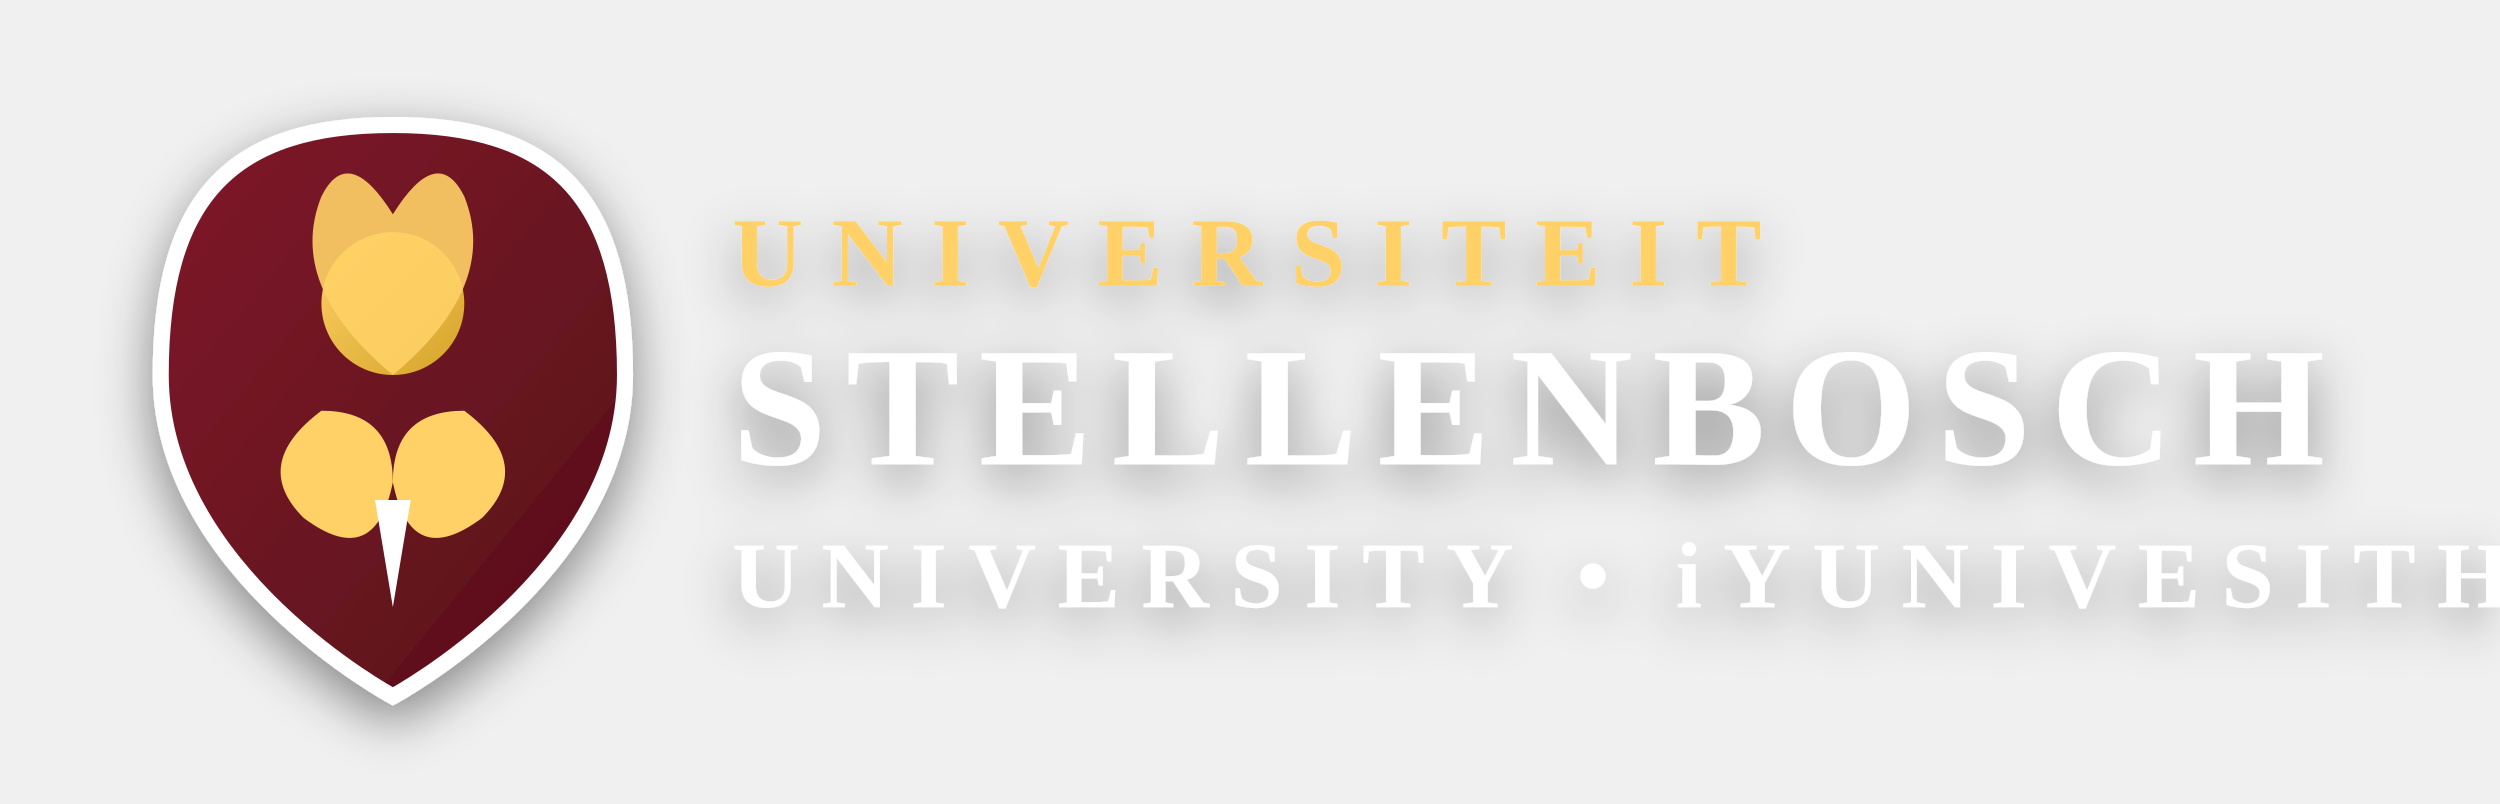
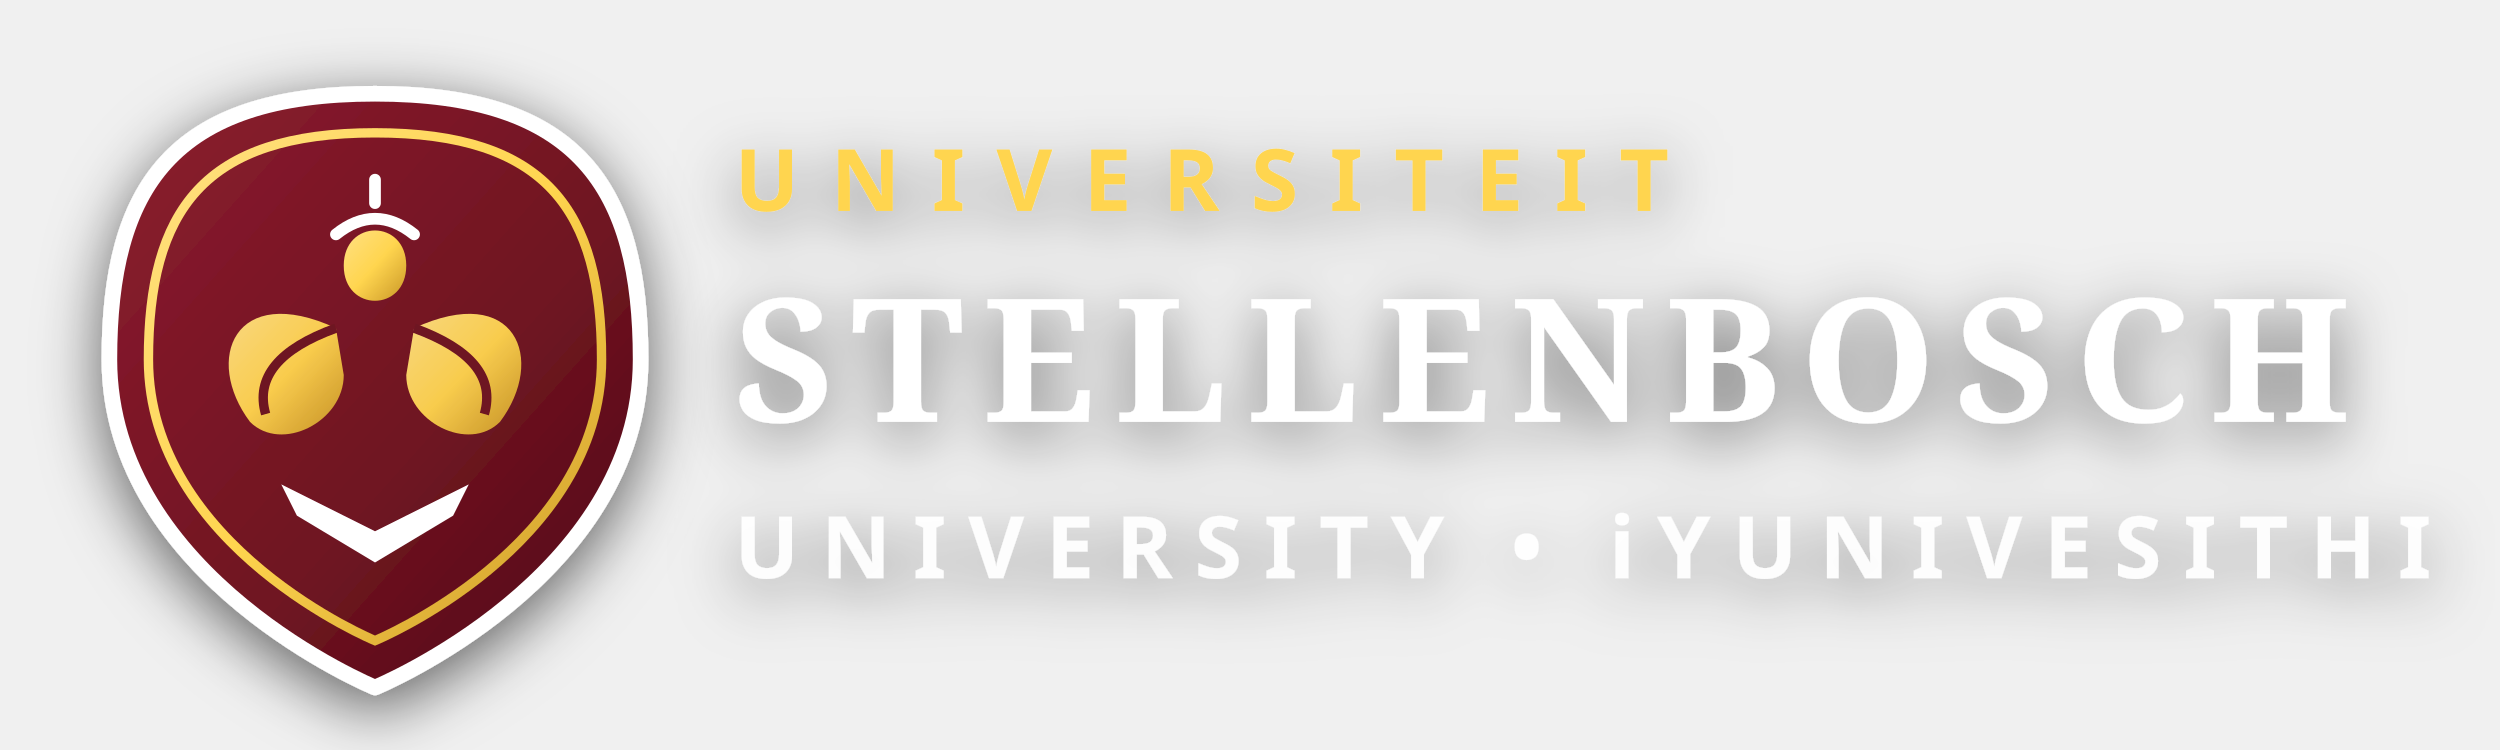
- <svg xmlns="http://www.w3.org/2000/svg" viewBox="0 0 280 90" fill="none" width="100%" height="100%">
+ <svg xmlns="http://www.w3.org/2000/svg" viewBox="0 0 320 96" fill="none" width="100%" height="100%">
  <defs>
-     <linearGradient id="su-maroon-grad" x1="0%" y1="0%" x2="100%" y2="100%">
-       <stop offset="0%" stop-color="#801b2a" />
-       <stop offset="100%" stop-color="#560e19" />
+     <linearGradient id="su-shield-grad" x1="0%" y1="0%" x2="100%" y2="100%">
+       <stop offset="0%" stop-color="#8c1d2e" />
+       <stop offset="60%" stop-color="#6e1321" />
+       <stop offset="100%" stop-color="#4e0a14" />
    </linearGradient>
    <linearGradient id="su-gold-grad" x1="0%" y1="0%" x2="100%" y2="100%">
-       <stop offset="0%" stop-color="#ffd166" />
-       <stop offset="100%" stop-color="#d4a329" />
+       <stop offset="0%" stop-color="#ffe082" />
+       <stop offset="50%" stop-color="#ffd54f" />
+       <stop offset="100%" stop-color="#c99726" />
    </linearGradient>
-     <filter id="su-glow" x="-20%" y="-20%" width="140%" height="140%">
-       <feDropShadow dx="0" dy="2" stdDeviation="3" flood-color="#000000" flood-opacity="0.45" />
+     <filter id="su-soft-glow" x="-20%" y="-20%" width="140%" height="140%">
+       <feDropShadow dx="0" dy="2" stdDeviation="4" flood-color="#000000" flood-opacity="0.6" />
    </filter>
  </defs>
-   <g transform="translate(14, 10)" filter="url(#su-glow)">
-     <path d="M30 4 C 48 4, 56 12, 56 32 C 56 54, 30 68, 30 68 C 30 68, 4 54, 4 32 C 4 12, 12 4, 30 4 Z" fill="url(#su-maroon-grad)" stroke="#ffffff" stroke-width="1.8" />
-     <circle cx="30" cy="24" r="8" fill="url(#su-gold-grad)" />
-     <path d="M30 14 Q 35 6, 38 12 Q 42 22, 30 32 Q 18 22, 22 12 Q 25 6, 30 14 Z" fill="#ffd166" opacity="0.9" />
-     <path d="M22 36 Q 14 42, 20 48 Q 28 54, 30 44 Q 30 36, 22 36 Z" fill="#ffd166" />
-     <path d="M38 36 Q 46 42, 40 48 Q 32 54, 30 44 Q 30 36, 38 36 Z" fill="#ffd166" />
-     <path d="M28 46 L 32 46 L 30 58 Z" fill="#ffffff" />
+   <g transform="translate(10, 8)" filter="url(#su-soft-glow)">
+     <path d="M38 4 C 64 4, 72 16, 72 38 C 72 66, 38 80, 38 80 C 38 80, 4 66, 4 38 C 4 16, 12 4, 38 4 Z" fill="url(#su-shield-grad)" stroke="#ffffff" stroke-width="2" stroke-linejoin="round" />
+     <path d="M38 9 C 60 9, 67 19, 67 38 C 67 62, 38 74, 38 74 C 38 74, 9 62, 9 38 C 9 19, 16 9, 38 9 Z" fill="none" stroke="url(#su-gold-grad)" stroke-width="1.2" />
+     <path d="M34 26 C 34 20, 42 20, 42 26 C 42 32, 34 32, 34 26 Z" fill="url(#su-gold-grad)" />
+     <path d="M33 22 Q 38 18, 43 22" stroke="#ffffff" stroke-width="1.5" fill="none" stroke-linecap="round" />
+     <line x1="38" y1="18" x2="38" y2="15" stroke="#ffffff" stroke-width="1.5" stroke-linecap="round" />
+     <path d="M33 34 C 20 28, 16 38, 22 46 C 26 50, 34 46, 34 40 Z" fill="url(#su-gold-grad)" opacity="0.95" />
+     <path d="M33 34 Q 22 38, 24 45" stroke="#6e1321" stroke-width="1.2" fill="none" />
+     <path d="M43 34 C 56 28, 60 38, 54 46 C 50 50, 42 46, 42 40 Z" fill="url(#su-gold-grad)" opacity="0.95" />
+     <path d="M43 34 Q 54 38, 52 45" stroke="#6e1321" stroke-width="1.2" fill="none" />
+     <path d="M26 54 L 38 60 L 50 54 L 48 58 L 38 64 L 28 58 Z" fill="#ffffff" />
  </g>
-   <g fill="#ffffff" filter="url(#su-glow)" font-family="'Georgia', 'Times New Roman', serif">
-     <text x="82" y="32" font-size="11" font-weight="700" letter-spacing="3.2px" fill="#ffd166">UNIVERSITEIT</text>
-     <text x="82" y="52" font-size="19" font-weight="800" letter-spacing="2.2px" fill="#ffffff">STELLENBOSCH</text>
-     <text x="82" y="68" font-size="10.5" font-weight="700" letter-spacing="2.4px" fill="#ffffff">UNIVERSITY • iYUNIVESITHI</text>
+   <g transform="translate(94, 0)" filter="url(#su-soft-glow)">
+     <text x="0" y="27" font-family="'Poppins', 'Montserrat', 'Segoe UI', sans-serif" font-size="11" font-weight="700" letter-spacing="4px" fill="#ffd54f">UNIVERSITEIT</text>
+     <text x="0" y="54" font-family="'Poppins', 'Montserrat', 'Georgia', serif" font-size="22" font-weight="800" letter-spacing="2.5px" fill="#ffffff">STELLENBOSCH</text>
+     <text x="0" y="74" font-family="'Poppins', 'Montserrat', 'Segoe UI', sans-serif" font-size="11" font-weight="600" letter-spacing="2.8px" fill="rgba(255, 255, 255, 0.9)">UNIVERSITY • iYUNIVESITHI</text>
  </g>
</svg>
